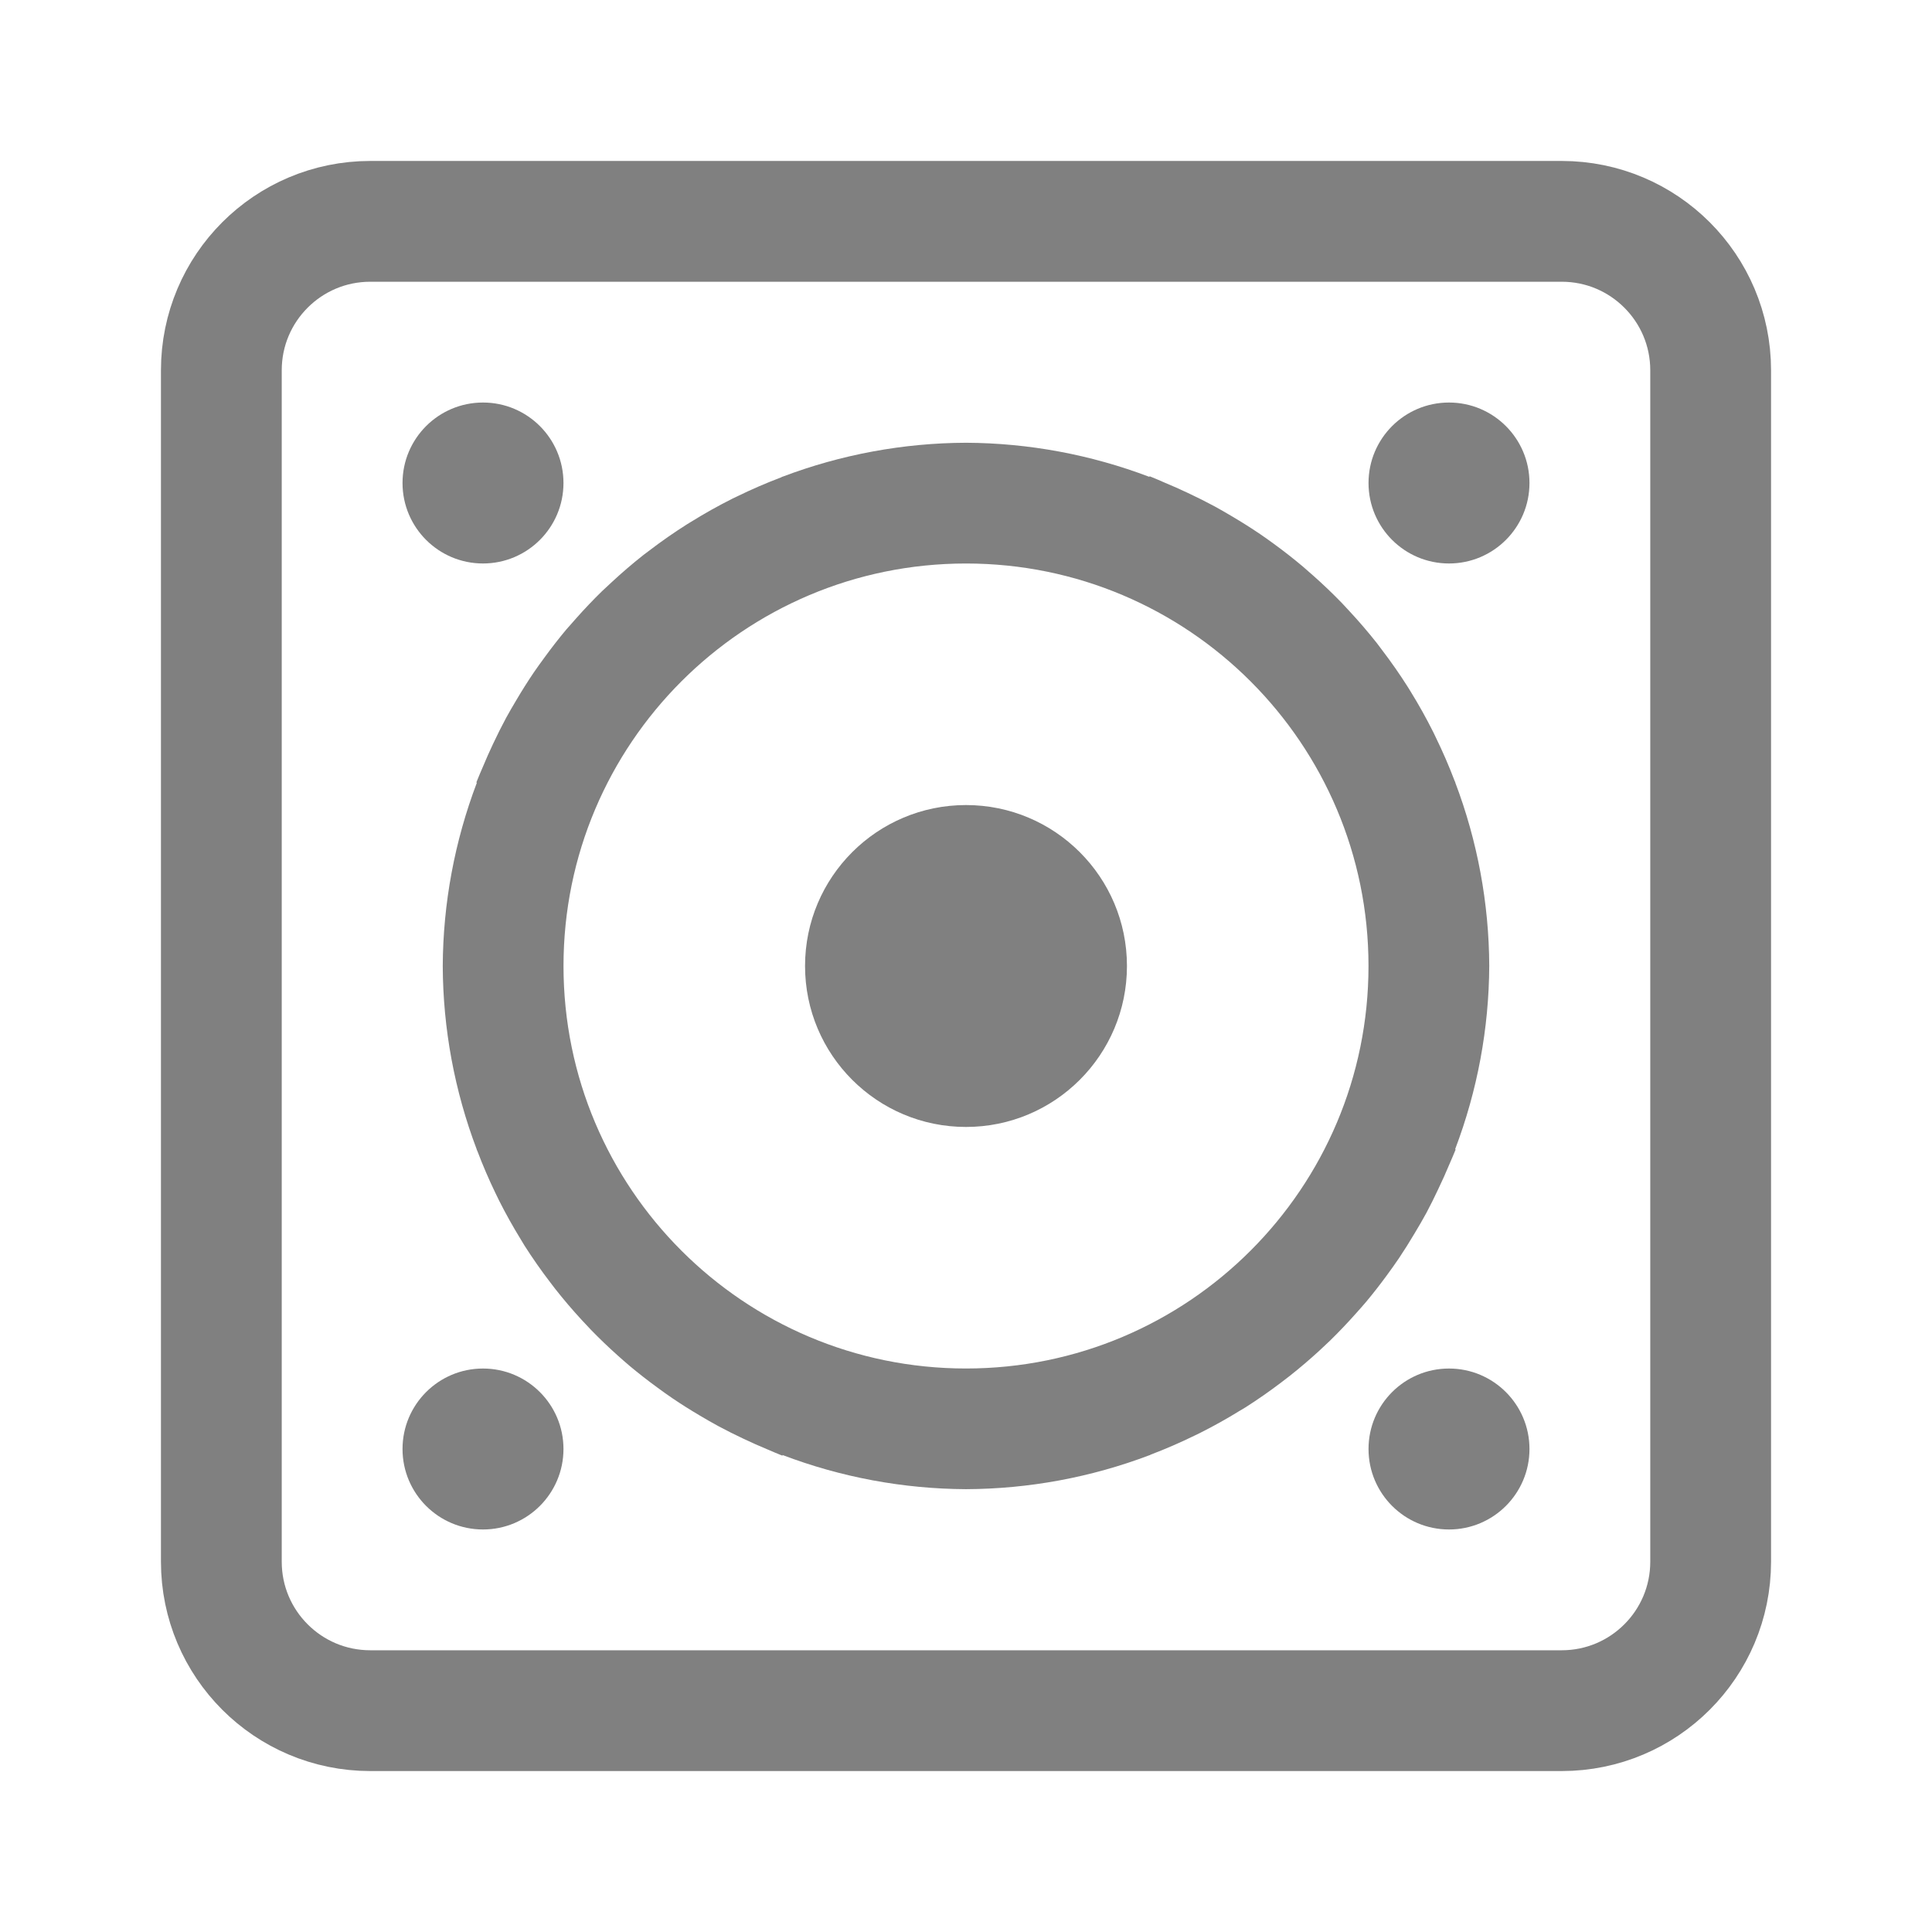
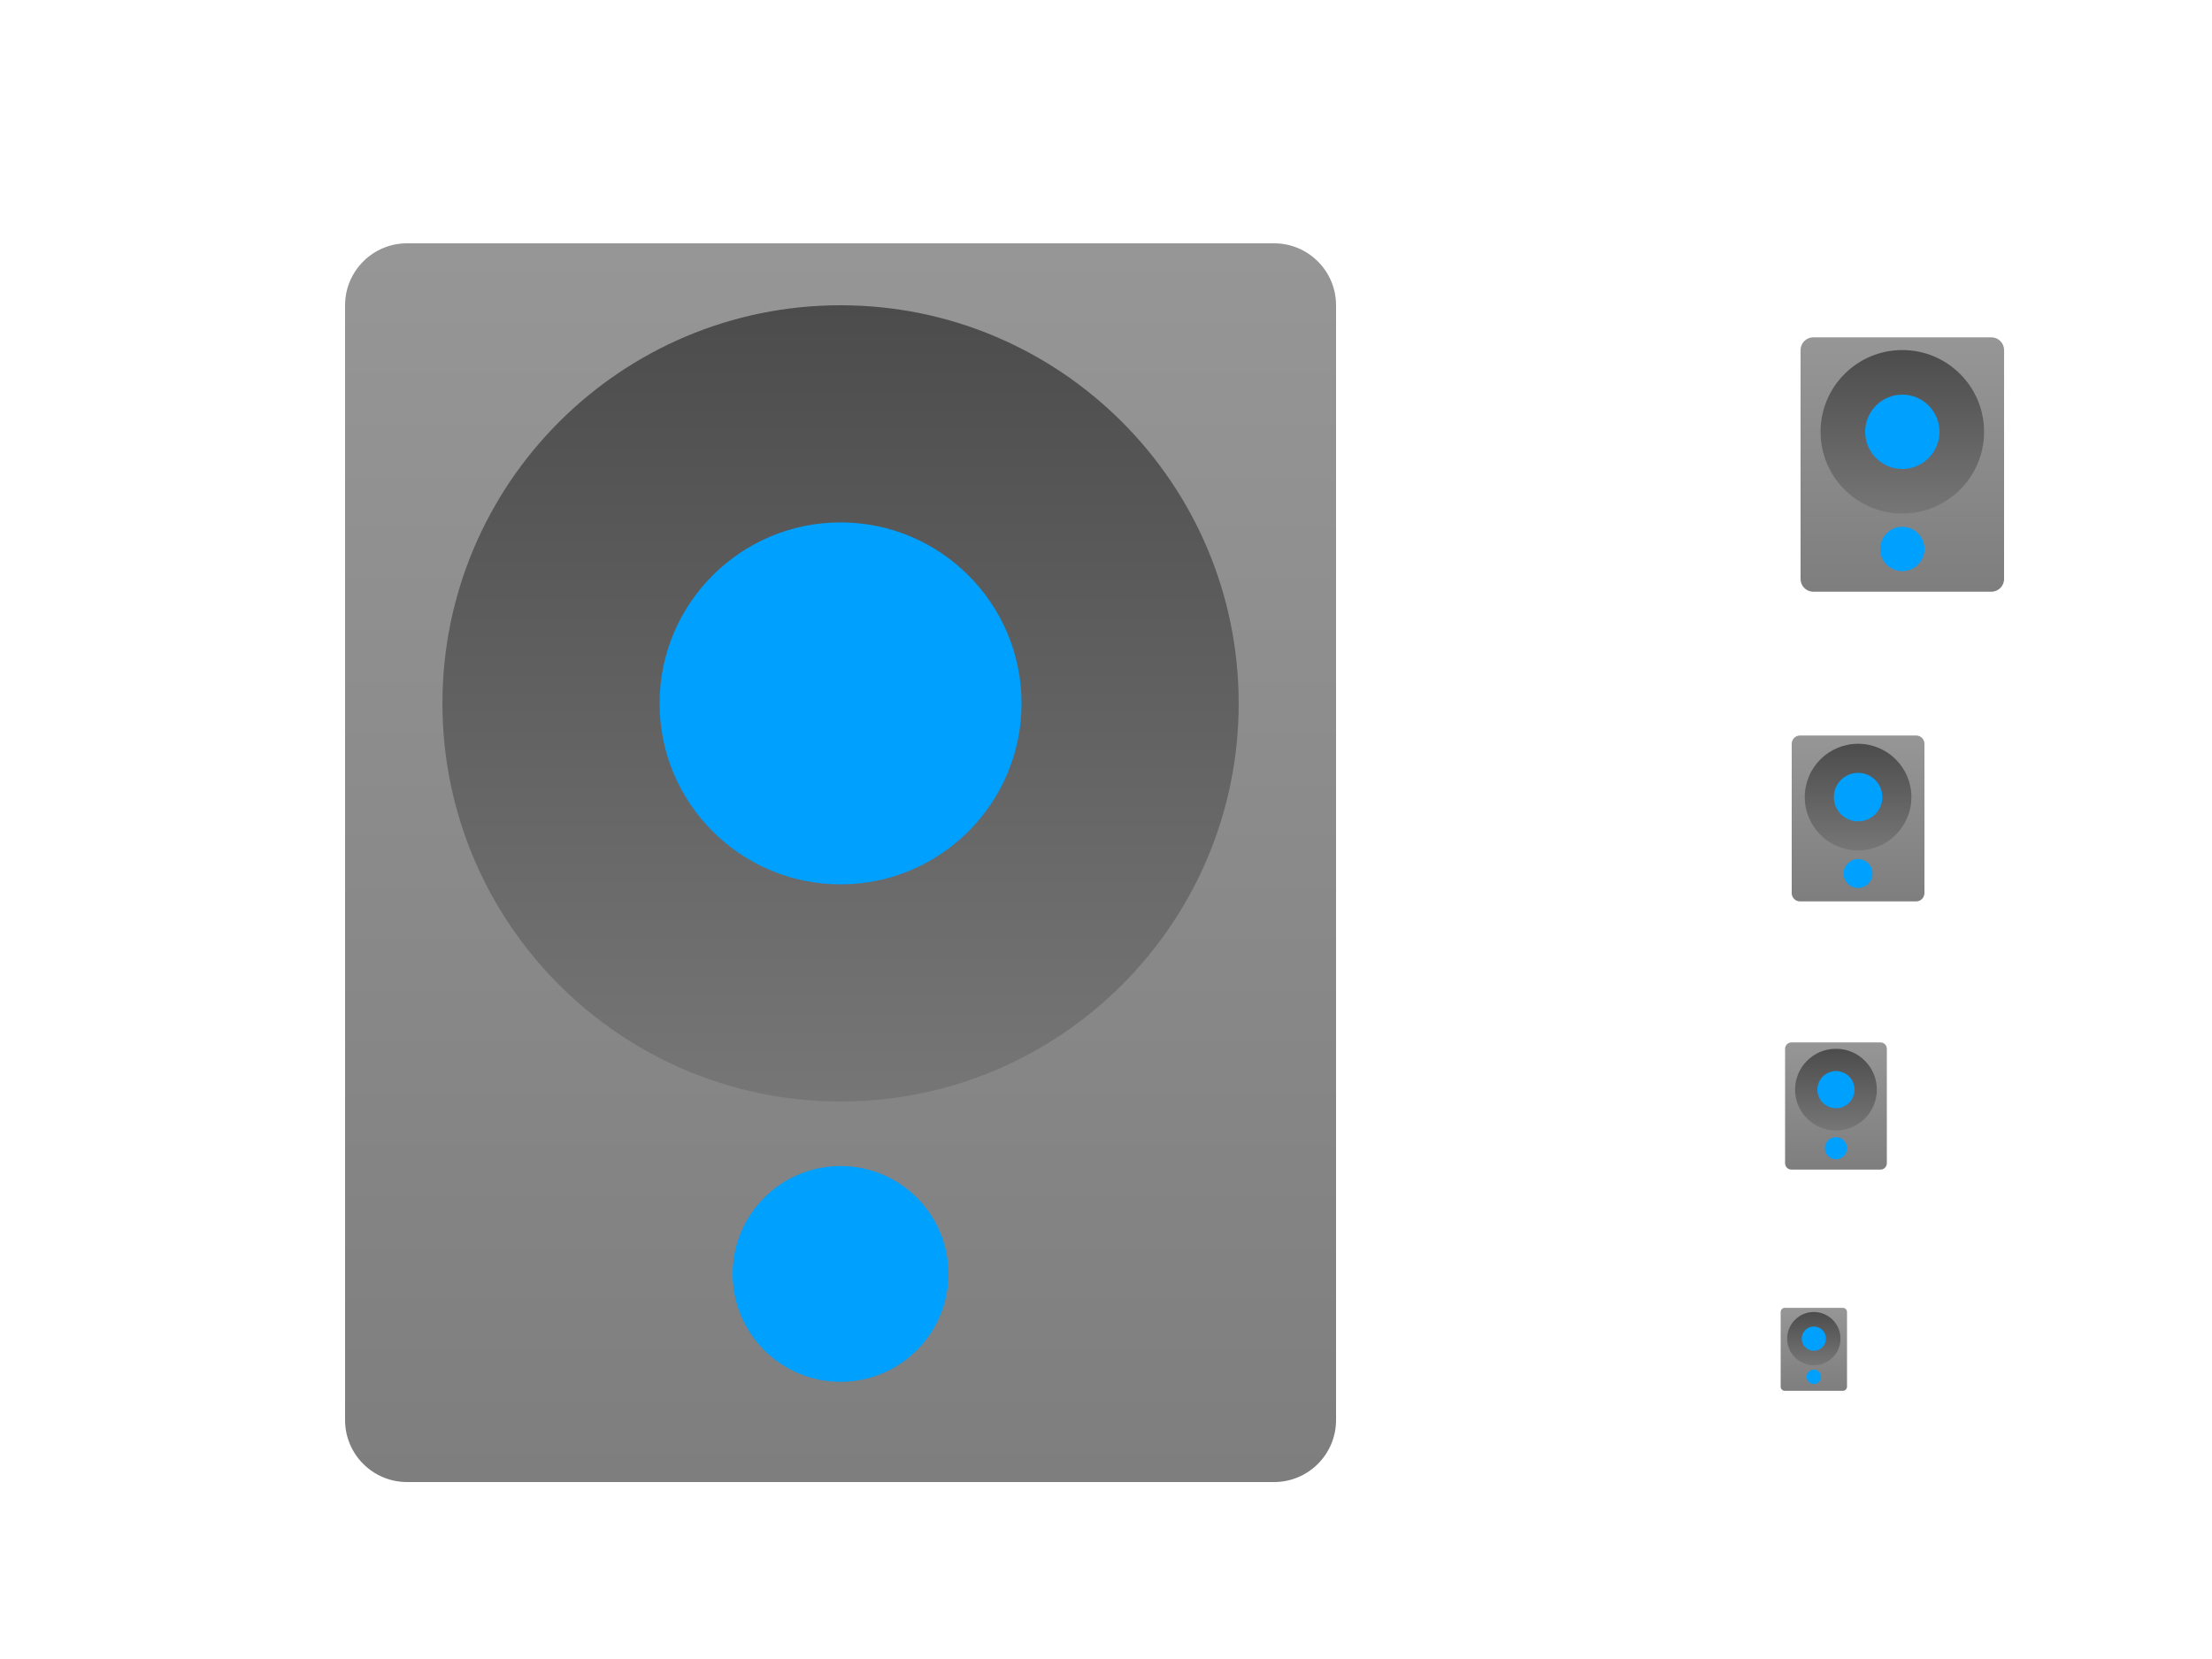
- <svg xmlns="http://www.w3.org/2000/svg" width="48" height="48" viewBox="0 0 12.7 12.7" version="1.1" id="svg11382">
-   <defs id="defs11376" />
-   <g id="layer1" transform="translate(0,-284.3)">
-     <path style="opacity:1;vector-effect:none;fill:#808080;fill-opacity:1;stroke:none;stroke-width:1.002;stroke-linecap:butt;stroke-linejoin:miter;stroke-miterlimit:4;stroke-dasharray:none;stroke-dashoffset:6.6;stroke-opacity:1" d="M 24 11 A 13 13 0 0 0 19.441 11.844 L 19.441 11.842 A 13 13 0 0 0 19.404 11.861 A 13 13 0 0 0 18.316 12.332 A 13 13 0 0 0 18.201 12.387 A 13 13 0 0 0 17.172 12.963 A 13 13 0 0 0 17.078 13.02 A 13 13 0 0 0 16.143 13.67 A 13 13 0 0 0 15.98 13.793 A 13 13 0 0 0 15.203 14.459 A 13 13 0 0 0 14.961 14.684 A 13 13 0 0 0 14.309 15.369 A 13 13 0 0 0 14.072 15.637 A 13 13 0 0 0 13.523 16.342 A 13 13 0 0 0 13.258 16.713 A 13 13 0 0 0 12.826 17.398 A 13 13 0 0 0 12.576 17.832 A 13 13 0 0 0 12.246 18.49 A 13 13 0 0 0 11.998 19.049 A 13 13 0 0 0 11.834 19.441 L 11.848 19.445 A 13 13 0 0 0 11 24.002 A 13 13 0 0 0 11.846 28.561 L 11.842 28.561 A 13 13 0 0 0 11.859 28.594 A 13 13 0 0 0 12.309 29.641 A 13 13 0 0 0 12.4 29.828 A 13 13 0 0 0 12.934 30.785 A 13 13 0 0 0 13.033 30.949 A 13 13 0 0 0 13.666 31.854 A 13 13 0 0 0 13.791 32.018 A 13 13 0 0 0 14.455 32.797 A 13 13 0 0 0 14.684 33.041 A 13 13 0 0 0 15.342 33.672 A 13 13 0 0 0 15.65 33.941 A 13 13 0 0 0 16.332 34.473 A 13 13 0 0 0 16.713 34.744 A 13 13 0 0 0 17.375 35.162 A 13 13 0 0 0 17.844 35.43 A 13 13 0 0 0 18.469 35.744 A 13 13 0 0 0 19.072 36.012 A 13 13 0 0 0 19.439 36.166 L 19.443 36.15 A 13 13 0 0 0 24 36.998 A 13 13 0 0 0 28.559 36.154 L 28.559 36.156 A 13 13 0 0 0 28.596 36.137 A 13 13 0 0 0 29.672 35.67 A 13 13 0 0 0 29.807 35.605 A 13 13 0 0 0 30.803 35.049 A 13 13 0 0 0 30.941 34.967 A 13 13 0 0 0 31.832 34.346 A 13 13 0 0 0 32.037 34.189 A 13 13 0 0 0 32.781 33.555 A 13 13 0 0 0 33.043 33.309 A 13 13 0 0 0 33.678 32.643 A 13 13 0 0 0 33.941 32.344 A 13 13 0 0 0 34.451 31.691 A 13 13 0 0 0 34.758 31.258 A 13 13 0 0 0 35.146 30.641 A 13 13 0 0 0 35.439 30.133 A 13 13 0 0 0 35.73 29.549 A 13 13 0 0 0 36.014 28.916 A 13 13 0 0 0 36.166 28.557 L 36.152 28.553 A 13 13 0 0 0 37 23.996 A 13 13 0 0 0 36.154 19.438 L 36.158 19.438 A 13 13 0 0 0 36.141 19.404 A 13 13 0 0 0 35.67 18.316 A 13 13 0 0 0 35.615 18.201 A 13 13 0 0 0 35.041 17.172 A 13 13 0 0 0 34.982 17.076 A 13 13 0 0 0 34.332 16.143 A 13 13 0 0 0 34.211 15.982 A 13 13 0 0 0 33.521 15.178 A 13 13 0 0 0 33.336 14.979 A 13 13 0 0 0 32.629 14.303 A 13 13 0 0 0 32.367 14.074 A 13 13 0 0 0 31.641 13.506 A 13 13 0 0 0 31.305 13.268 A 13 13 0 0 0 30.598 12.822 A 13 13 0 0 0 30.172 12.578 A 13 13 0 0 0 29.51 12.246 A 13 13 0 0 0 28.938 11.992 A 13 13 0 0 0 28.561 11.832 L 28.557 11.848 A 13 13 0 0 0 24 11 z M 24 14 A 10 10 0 0 1 34 24 A 10 10 0 0 1 24 34 A 10 10 0 0 1 14 24 A 10 10 0 0 1 24 14 z " transform="matrix(0.2645833,0,0,0.2645833,0,284.3)" id="path13990" />
-     <circle style="opacity:1;vector-effect:none;fill:#808080;fill-opacity:1;stroke:none;stroke-width:0.265;stroke-linecap:butt;stroke-linejoin:miter;stroke-miterlimit:4;stroke-dasharray:none;stroke-dashoffset:6.6;stroke-opacity:1" id="path13370" cx="6.35" cy="290.65" r="1.058" />
-     <rect style="opacity:1;vector-effect:none;fill:none;fill-opacity:1;stroke:#808080;stroke-width:0.794;stroke-linecap:butt;stroke-linejoin:miter;stroke-miterlimit:4;stroke-dasharray:none;stroke-dashoffset:6.6;stroke-opacity:1" id="rect13997" width="9.79" height="9.79" x="1.455" y="285.755" rx="0.979" ry="0.979" />
-     <circle style="opacity:1;vector-effect:none;fill:#808080;fill-opacity:1;stroke:none;stroke-width:0.794;stroke-linecap:butt;stroke-linejoin:miter;stroke-miterlimit:4;stroke-dasharray:none;stroke-dashoffset:6.6;stroke-opacity:1" id="path14004" cx="3.175" cy="287.475" r="0.529" />
-     <circle style="opacity:1;vector-effect:none;fill:#808080;fill-opacity:1;stroke:none;stroke-width:0.794;stroke-linecap:butt;stroke-linejoin:miter;stroke-miterlimit:4;stroke-dasharray:none;stroke-dashoffset:6.6;stroke-opacity:1" id="path14004-1" cx="9.525" cy="287.475" r="0.529" />
-     <circle style="opacity:1;vector-effect:none;fill:#808080;fill-opacity:1;stroke:none;stroke-width:0.794;stroke-linecap:butt;stroke-linejoin:miter;stroke-miterlimit:4;stroke-dasharray:none;stroke-dashoffset:6.6;stroke-opacity:1" id="path14004-2" cx="3.175" cy="293.825" r="0.529" />
-     <circle style="opacity:1;vector-effect:none;fill:#808080;fill-opacity:1;stroke:none;stroke-width:0.794;stroke-linecap:butt;stroke-linejoin:miter;stroke-miterlimit:4;stroke-dasharray:none;stroke-dashoffset:6.6;stroke-opacity:1" id="path14004-1-7" cx="9.525" cy="293.825" r="0.529" />
+ <svg xmlns="http://www.w3.org/2000/svg" xmlns:xlink="http://www.w3.org/1999/xlink" width="400" height="300" id="svg11300" version="1.0" style="display:inline;enable-background:new">
+   <defs id="defs3">
+     <linearGradient id="_Linear2" x2="1" gradientTransform="matrix(0,-143.9883,-143.9883,0,152,195.2683)" gradientUnits="userSpaceOnUse">
+       <stop style="stop-color:#767676" offset="0" id="stop315" />
+       <stop style="stop-color:#4c4c4c" offset="1" id="stop317" />
+     </linearGradient>
+     <linearGradient id="_Linear1" x2="1" gradientTransform="matrix(0,-223.1107,223.1107,0,152,263.4685)" gradientUnits="userSpaceOnUse">
+       <stop style="stop-color:#7e7e7e" offset="0" id="stop310" />
+       <stop style="stop-color:#969696" offset="1" id="stop312" />
+     </linearGradient>
+     <linearGradient xlink:href="#_Linear1" id="linearGradient210" gradientUnits="userSpaceOnUse" gradientTransform="matrix(0,-45.81738,45.81738,0,344,106.8744)" x2="1" />
+     <linearGradient xlink:href="#_Linear2" id="linearGradient212" gradientUnits="userSpaceOnUse" gradientTransform="matrix(0,-29.56903,-29.56903,0,344,92.86903)" x2="1" />
+     <linearGradient xlink:href="#_Linear1" id="linearGradient224" gradientUnits="userSpaceOnUse" gradientTransform="matrix(0,-29.8809,29.8809,0,336,162.9181)" x2="1" />
+     <linearGradient xlink:href="#_Linear2" id="linearGradient226" gradientUnits="userSpaceOnUse" gradientTransform="matrix(0,-19.28415,-19.28415,0,336,153.7842)" x2="1" />
+     <linearGradient xlink:href="#_Linear1" id="linearGradient238" gradientUnits="userSpaceOnUse" gradientTransform="matrix(0,-22.90869,22.90869,0,332,211.4372)" x2="1" />
+     <linearGradient xlink:href="#_Linear2" id="linearGradient240" gradientUnits="userSpaceOnUse" gradientTransform="matrix(0,-14.78452,-14.78452,0,332,204.4345)" x2="1" />
+     <linearGradient xlink:href="#_Linear1" id="linearGradient252" gradientUnits="userSpaceOnUse" gradientTransform="matrix(0,-14.94045,14.94045,0,328,251.459)" x2="1" />
+     <linearGradient xlink:href="#_Linear2" id="linearGradient254" gradientUnits="userSpaceOnUse" gradientTransform="matrix(0,-9.642076,-9.642076,0,328,246.8921)" x2="1" />
+     <linearGradient xlink:href="#_Linear1" id="linearGradient260" gradientUnits="userSpaceOnUse" gradientTransform="matrix(0,-223.1107,223.1107,0,152,267.3885)" x2="1" />
+     <linearGradient xlink:href="#_Linear2" id="linearGradient262" gradientUnits="userSpaceOnUse" gradientTransform="matrix(0,-143.9883,-143.9883,0,152,199.1883)" x2="1" />
+   </defs>
+   <g style="display:inline" id="layer1">
+     <g style="display:none" id="layer7">
+       <text y="-8.255" xml:space="preserve" x="19.007" style="font-style:normal;font-variant:normal;font-weight:normal;font-stretch:normal;line-height:0%;font-family:'DejaVu Sans';-inkscape-font-specification:'DejaVu Sans';display:inline;fill:#000000;fill-opacity:1;stroke:none;enable-background:new" id="context">
+         <tspan style="font-style:normal;font-variant:normal;font-weight:normal;font-stretch:normal;font-size:18px;line-height:1.25;font-family:'DejaVu Sans';-inkscape-font-specification:'DejaVu Sans'" y="-8.255" x="19.007" id="tspan1445">devices</tspan>
+       </text>
+       <text y="-8.255" xml:space="preserve" x="146.488" style="font-style:normal;font-variant:normal;font-weight:bold;font-stretch:normal;line-height:0%;font-family:'DejaVu Sans';-inkscape-font-specification:'DejaVu Sans Bold';text-align:start;writing-mode:lr-tb;text-anchor:start;display:inline;fill:#000000;fill-opacity:1;stroke:none;enable-background:new" id="icon-name">
+         <tspan style="font-style:normal;font-variant:normal;font-weight:bold;font-stretch:normal;font-size:18px;line-height:1.25;font-family:'DejaVu Sans';-inkscape-font-specification:'DejaVu Sans Bold'" y="-8.255" x="146.488" id="tspan924">audio-subwoofer</tspan>
+       </text>
+       <rect style="display:inline;overflow:visible;visibility:visible;fill:#cdcdcd;fill-opacity:1;fill-rule:nonzero;stroke:none;stroke-width:2;marker:none;enable-background:accumulate" id="rect16x16" width="16" height="16" x="320" y="236" />
+       <rect style="display:inline;overflow:visible;visibility:visible;fill:#cdcdcd;fill-opacity:1;fill-rule:nonzero;stroke:none;stroke-width:2;marker:none;enable-background:accumulate" id="rect24x24" width="24" height="24" x="320" y="188" />
+       <rect style="display:inline;overflow:visible;visibility:visible;fill:#cdcdcd;fill-opacity:1;fill-rule:nonzero;stroke:none;stroke-width:2;marker:none;enable-background:accumulate" id="rect32x32" width="32" height="32" x="320" y="132" />
+       <rect y="60" x="320" height="48" width="48" id="rect48x48" style="display:inline;overflow:visible;visibility:visible;fill:#cdcdcd;fill-opacity:1;fill-rule:nonzero;stroke:none;stroke-width:2;marker:none;enable-background:accumulate" />
+       <rect style="display:inline;overflow:visible;visibility:visible;fill:#cdcdcd;fill-opacity:1;fill-rule:nonzero;stroke:none;stroke-width:2;marker:none;enable-background:accumulate" id="rect256x256" width="256" height="256" x="24" y="28" />
+     </g>
+     <g id="layer2" style="display:inline">
+       <path d="M 62.4,55.2 C 62.4,49.018 67.418,44 73.6,44 h 156.8 c 6.182,0 11.2,5.018 11.2,11.2 v 201.6 c 0,6.182 -5.018,11.2 -11.2,11.2 H 73.6 c -6.182,0 -11.2,-5.018 -11.2,-11.2 z" style="clip-rule:evenodd;display:inline;fill:url(#linearGradient260);fill-rule:evenodd;stroke-width:5.6;stroke-linejoin:round;stroke-miterlimit:2;enable-background:new" id="path302" />
+       <path d="m 325.6,63.3 c 0,-1.27 1.03,-2.3 2.3,-2.3 h 32.2 c 1.27,0 2.3,1.03 2.3,2.3 v 41.4 c 0,1.27 -1.03,2.3 -2.3,2.3 h -32.2 c -1.27,0 -2.3,-1.03 -2.3,-2.3 z" style="clip-rule:evenodd;display:inline;fill:url(#linearGradient210);fill-rule:evenodd;stroke-width:1.15;stroke-linejoin:round;stroke-miterlimit:2;enable-background:new" id="path200" />
+       <path d="m 324,134.5 c 0,-0.828 0.672,-1.5 1.5,-1.5 h 21 c 0.828,0 1.5,0.672 1.5,1.5 v 27 c 0,0.828 -0.672,1.5 -1.5,1.5 h -21 c -0.828,0 -1.5,-0.672 -1.5,-1.5 z" style="clip-rule:evenodd;display:inline;fill:url(#linearGradient224);fill-rule:evenodd;stroke-width:0.75;stroke-linejoin:round;stroke-miterlimit:2;enable-background:new" id="path214" />
+       <path d="m 322.8,189.65 c 0,-0.635 0.515,-1.15 1.15,-1.15 h 16.1 c 0.635,0 1.15,0.515 1.15,1.15 v 20.7 c 0,0.635 -0.515,1.15 -1.15,1.15 h -16.1 c -0.635,0 -1.15,-0.515 -1.15,-1.15 z" style="clip-rule:evenodd;display:inline;fill:url(#linearGradient238);fill-rule:evenodd;stroke-width:0.575;stroke-linejoin:round;stroke-miterlimit:2;enable-background:new" id="path228" />
+       <path d="m 322,237.25 c 0,-0.414 0.336,-0.75 0.75,-0.75 h 10.5 c 0.414,0 0.75,0.336 0.75,0.75 v 13.5 c 0,0.414 -0.336,0.75 -0.75,0.75 h -10.5 c -0.414,0 -0.75,-0.336 -0.75,-0.75 z" style="clip-rule:evenodd;display:inline;fill:url(#linearGradient252);fill-rule:evenodd;stroke-width:0.375;stroke-linejoin:round;stroke-miterlimit:2;enable-background:new" id="path242" />
+     </g>
+     <g id="layer6" style="display:inline">
+       <path d="M 223.994,127.194 C 223.994,87.462 191.732,55.2 152,55.2 c -39.732,0 -71.994,32.262 -71.994,71.994 0,39.738 32.262,71.994 71.994,71.994 39.732,0 71.994,-32.256 71.994,-71.994 z" style="display:inline;enable-background:new;clip-rule:evenodd;fill:url(#linearGradient262);fill-rule:evenodd;stroke-width:5.6;stroke-linejoin:round;stroke-miterlimit:2" id="path304" />
+       <path d="m 184.726,127.194 c 0,-18.06 -14.666,-32.726 -32.726,-32.726 -18.06,0 -32.726,14.666 -32.726,32.726 0,18.06 14.666,32.726 32.726,32.726 18.06,0 32.726,-14.666 32.726,-32.726 z" style="display:inline;enable-background:new;clip-rule:evenodd;fill:#00a0ff;fill-rule:evenodd;stroke-width:5.6;stroke-linejoin:round;stroke-miterlimit:2" id="path306" />
+       <circle cx="152" cy="230.368" r="19.51" style="display:inline;enable-background:new;clip-rule:evenodd;fill:#00a0ff;fill-rule:evenodd;stroke-width:5.6;stroke-linejoin:round;stroke-miterlimit:2" id="circle308" />
+       <path d="M 358.784,78.084 C 358.784,69.925 352.159,63.3 344,63.3 c -8.159,0 -14.784,6.625 -14.784,14.784 0,8.16 6.625,14.784 14.784,14.784 8.159,0 14.784,-6.624 14.784,-14.784 z" style="display:inline;enable-background:new;clip-rule:evenodd;fill:url(#linearGradient212);fill-rule:evenodd;stroke-width:1.15;stroke-linejoin:round;stroke-miterlimit:2" id="path202" />
+       <path d="m 350.721,78.084 c 0,-3.709 -3.012,-6.721 -6.721,-6.721 -3.709,0 -6.721,3.012 -6.721,6.721 0,3.709 3.012,6.721 6.721,6.721 3.709,0 6.721,-3.012 6.721,-6.721 z" style="display:inline;enable-background:new;clip-rule:evenodd;fill:#00a0ff;fill-rule:evenodd;stroke-width:1.15;stroke-linejoin:round;stroke-miterlimit:2" id="path204" />
+       <circle cx="344" cy="99.272" r="4.007" style="display:inline;enable-background:new;clip-rule:evenodd;fill:#00a0ff;fill-rule:evenodd;stroke-width:1.15;stroke-linejoin:round;stroke-miterlimit:2" id="circle206" />
+       <path d="m 345.642,144.142 c 0,-5.321 -4.321,-9.642 -9.642,-9.642 -5.321,0 -9.642,4.321 -9.642,9.642 0,5.322 4.321,9.642 9.642,9.642 5.321,0 9.642,-4.32 9.642,-9.642 z" style="display:inline;enable-background:new;clip-rule:evenodd;fill:url(#linearGradient226);fill-rule:evenodd;stroke-width:0.75;stroke-linejoin:round;stroke-miterlimit:2" id="path216" />
+       <path d="m 340.383,144.142 c 0,-2.419 -1.964,-4.383 -4.383,-4.383 -2.419,0 -4.383,1.964 -4.383,4.383 0,2.419 1.964,4.383 4.383,4.383 2.419,0 4.383,-1.964 4.383,-4.383 z" style="display:inline;enable-background:new;clip-rule:evenodd;fill:#00a0ff;fill-rule:evenodd;stroke-width:0.75;stroke-linejoin:round;stroke-miterlimit:2" id="path218" />
+       <circle cx="336" cy="157.96" r="2.613" style="display:inline;enable-background:new;clip-rule:evenodd;fill:#00a0ff;fill-rule:evenodd;stroke-width:0.75;stroke-linejoin:round;stroke-miterlimit:2" id="circle220" />
+       <path d="m 339.392,197.042 c 0,-4.08 -3.313,-7.392 -7.392,-7.392 -4.08,0 -7.392,3.313 -7.392,7.392 0,4.08 3.313,7.392 7.392,7.392 4.08,0 7.392,-3.312 7.392,-7.392 z" style="display:inline;enable-background:new;clip-rule:evenodd;fill:url(#linearGradient240);fill-rule:evenodd;stroke-width:0.575;stroke-linejoin:round;stroke-miterlimit:2" id="path230" />
+       <path d="m 335.36,197.042 c 0,-1.854 -1.506,-3.36 -3.36,-3.36 -1.854,0 -3.36,1.506 -3.36,3.36 0,1.854 1.506,3.36 3.36,3.36 1.854,0 3.36,-1.506 3.36,-3.36 z" style="display:inline;enable-background:new;clip-rule:evenodd;fill:#00a0ff;fill-rule:evenodd;stroke-width:0.575;stroke-linejoin:round;stroke-miterlimit:2" id="path232" />
+       <circle cx="332" cy="207.636" r="2.003" style="display:inline;enable-background:new;clip-rule:evenodd;fill:#00a0ff;fill-rule:evenodd;stroke-width:0.575;stroke-linejoin:round;stroke-miterlimit:2" id="circle234" />
+       <path d="m 332.821,242.071 c 0,-2.661 -2.16,-4.821 -4.821,-4.821 -2.661,0 -4.821,2.16 -4.821,4.821 0,2.661 2.16,4.821 4.821,4.821 2.661,0 4.821,-2.16 4.821,-4.821 z" style="display:inline;enable-background:new;clip-rule:evenodd;fill:url(#linearGradient254);fill-rule:evenodd;stroke-width:0.375;stroke-linejoin:round;stroke-miterlimit:2" id="path244" />
+       <path d="m 330.192,242.071 c 0,-1.209 -0.982,-2.192 -2.192,-2.192 -1.209,0 -2.192,0.982 -2.192,2.192 0,1.209 0.982,2.192 2.192,2.192 1.209,0 2.192,-0.982 2.192,-2.192 z" style="display:inline;enable-background:new;clip-rule:evenodd;fill:#00a0ff;fill-rule:evenodd;stroke-width:0.375;stroke-linejoin:round;stroke-miterlimit:2" id="path246" />
+       <circle cx="328" cy="248.98" r="1.306" style="display:inline;enable-background:new;clip-rule:evenodd;fill:#00a0ff;fill-rule:evenodd;stroke-width:0.375;stroke-linejoin:round;stroke-miterlimit:2" id="circle248" />
+     </g>
  </g>
</svg>
